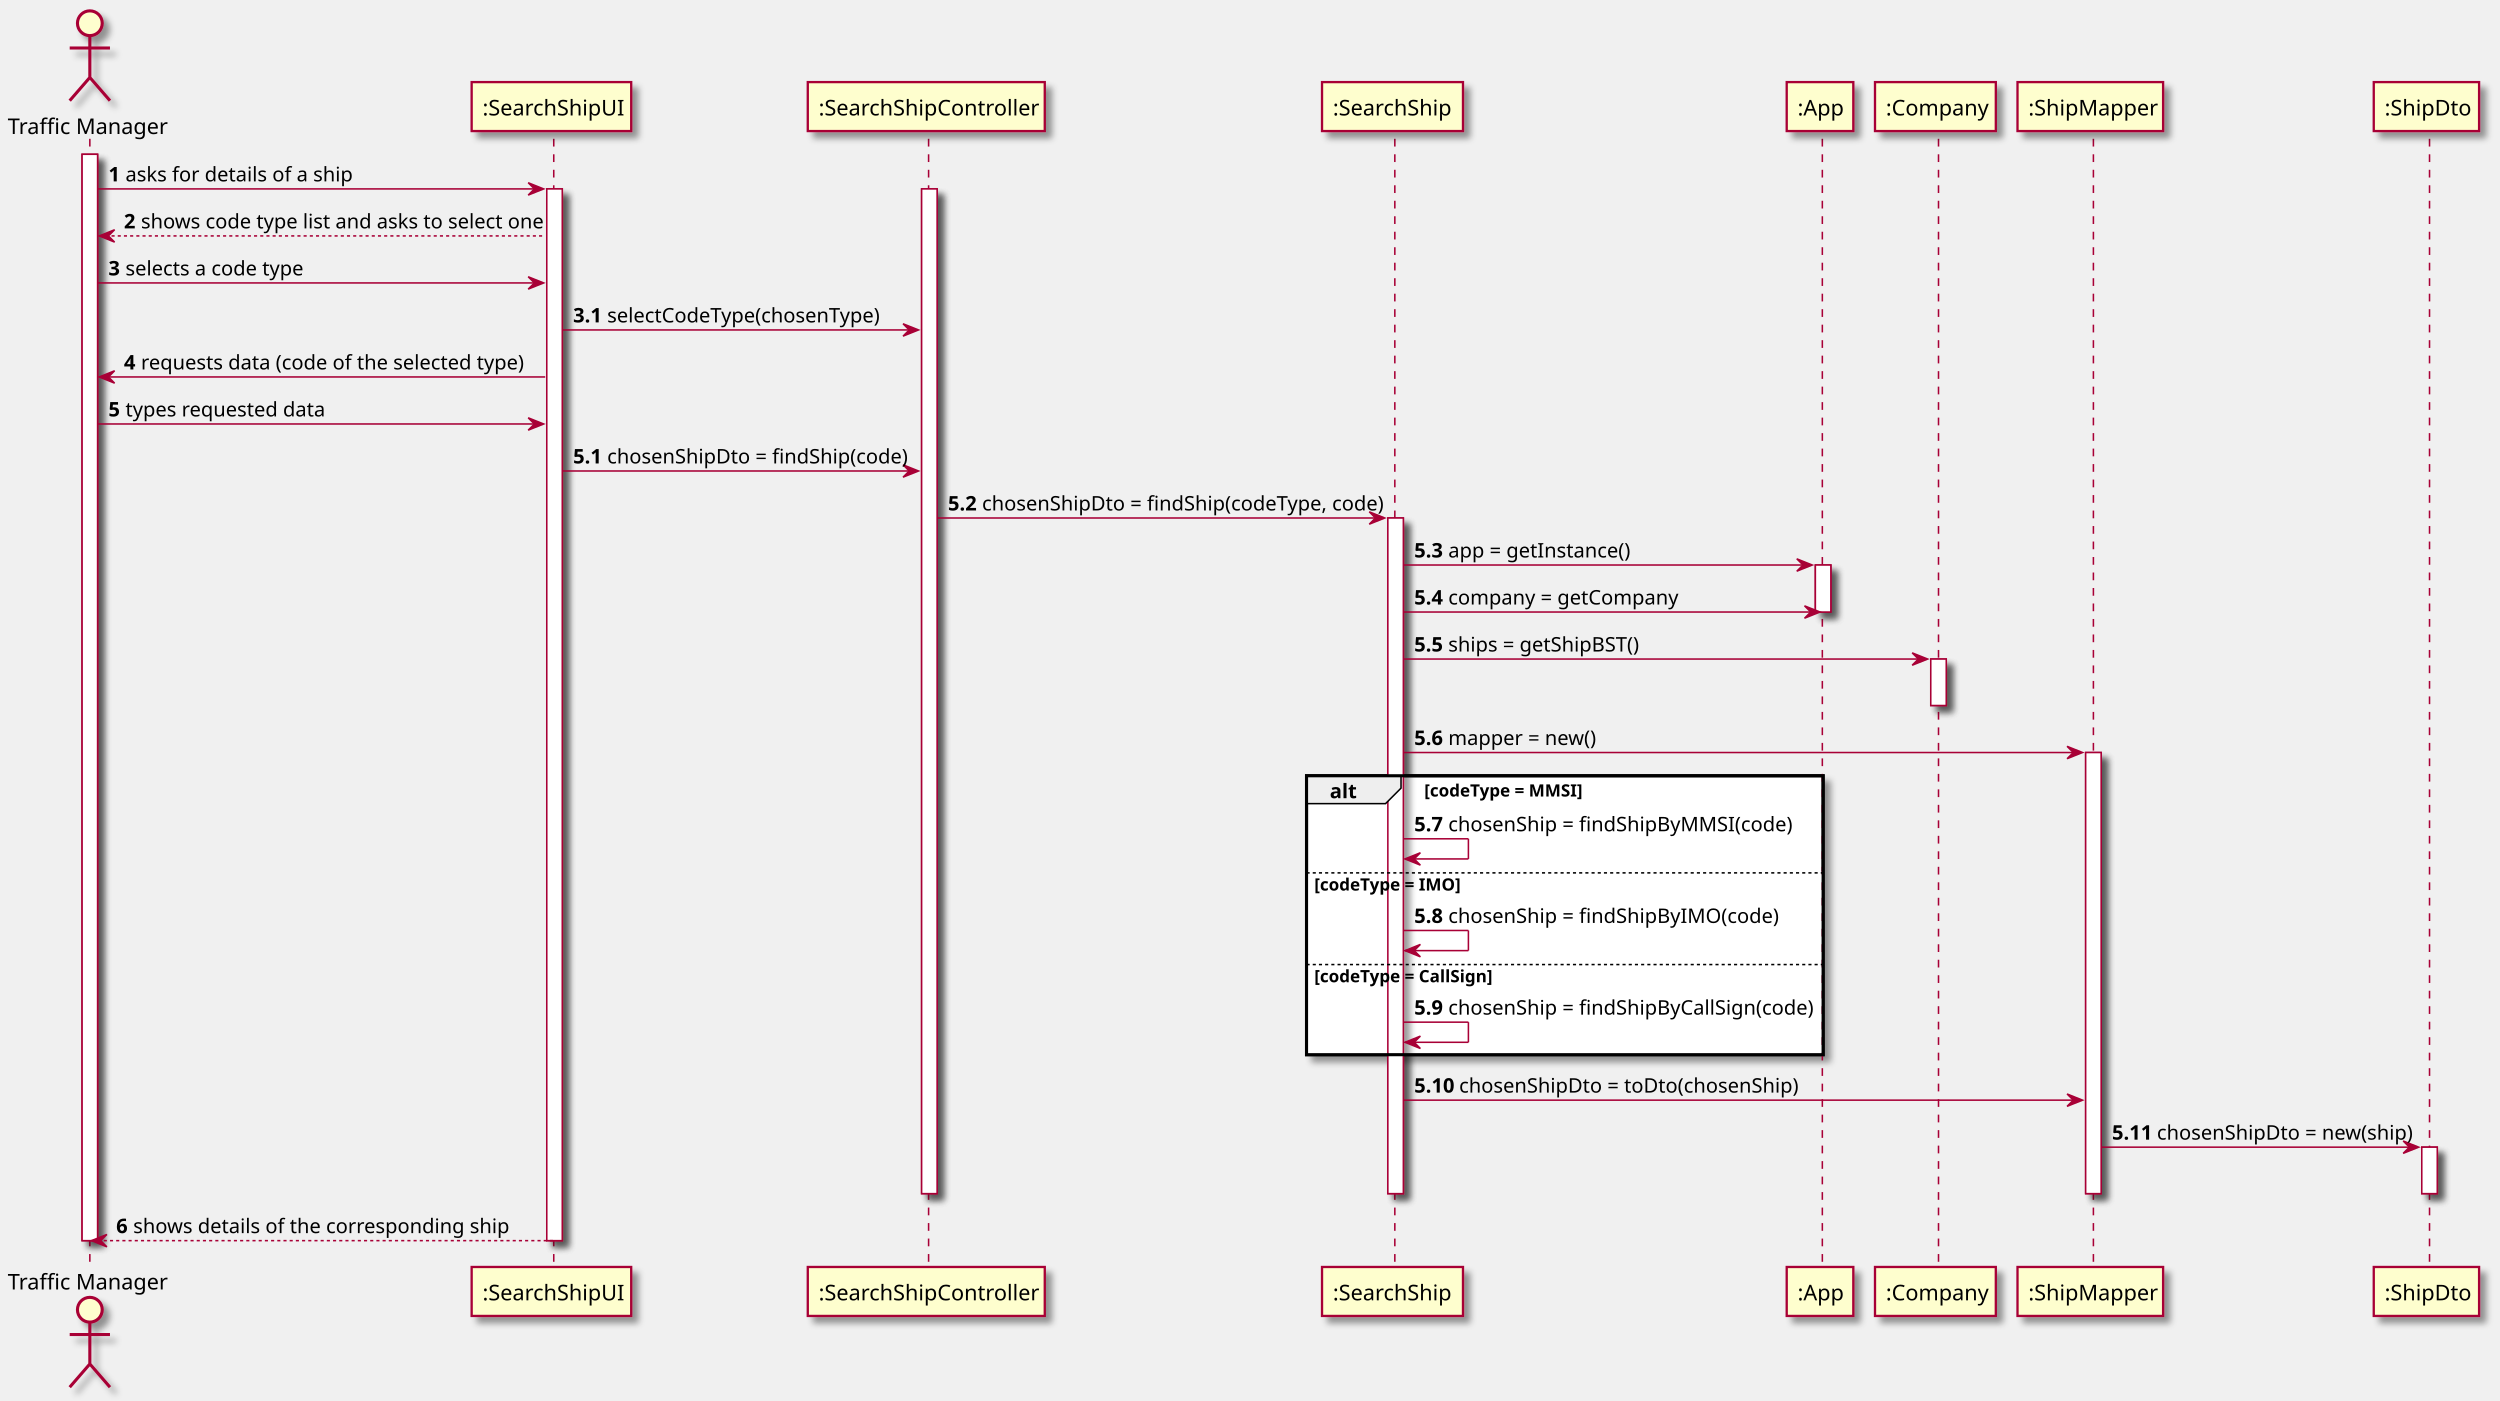
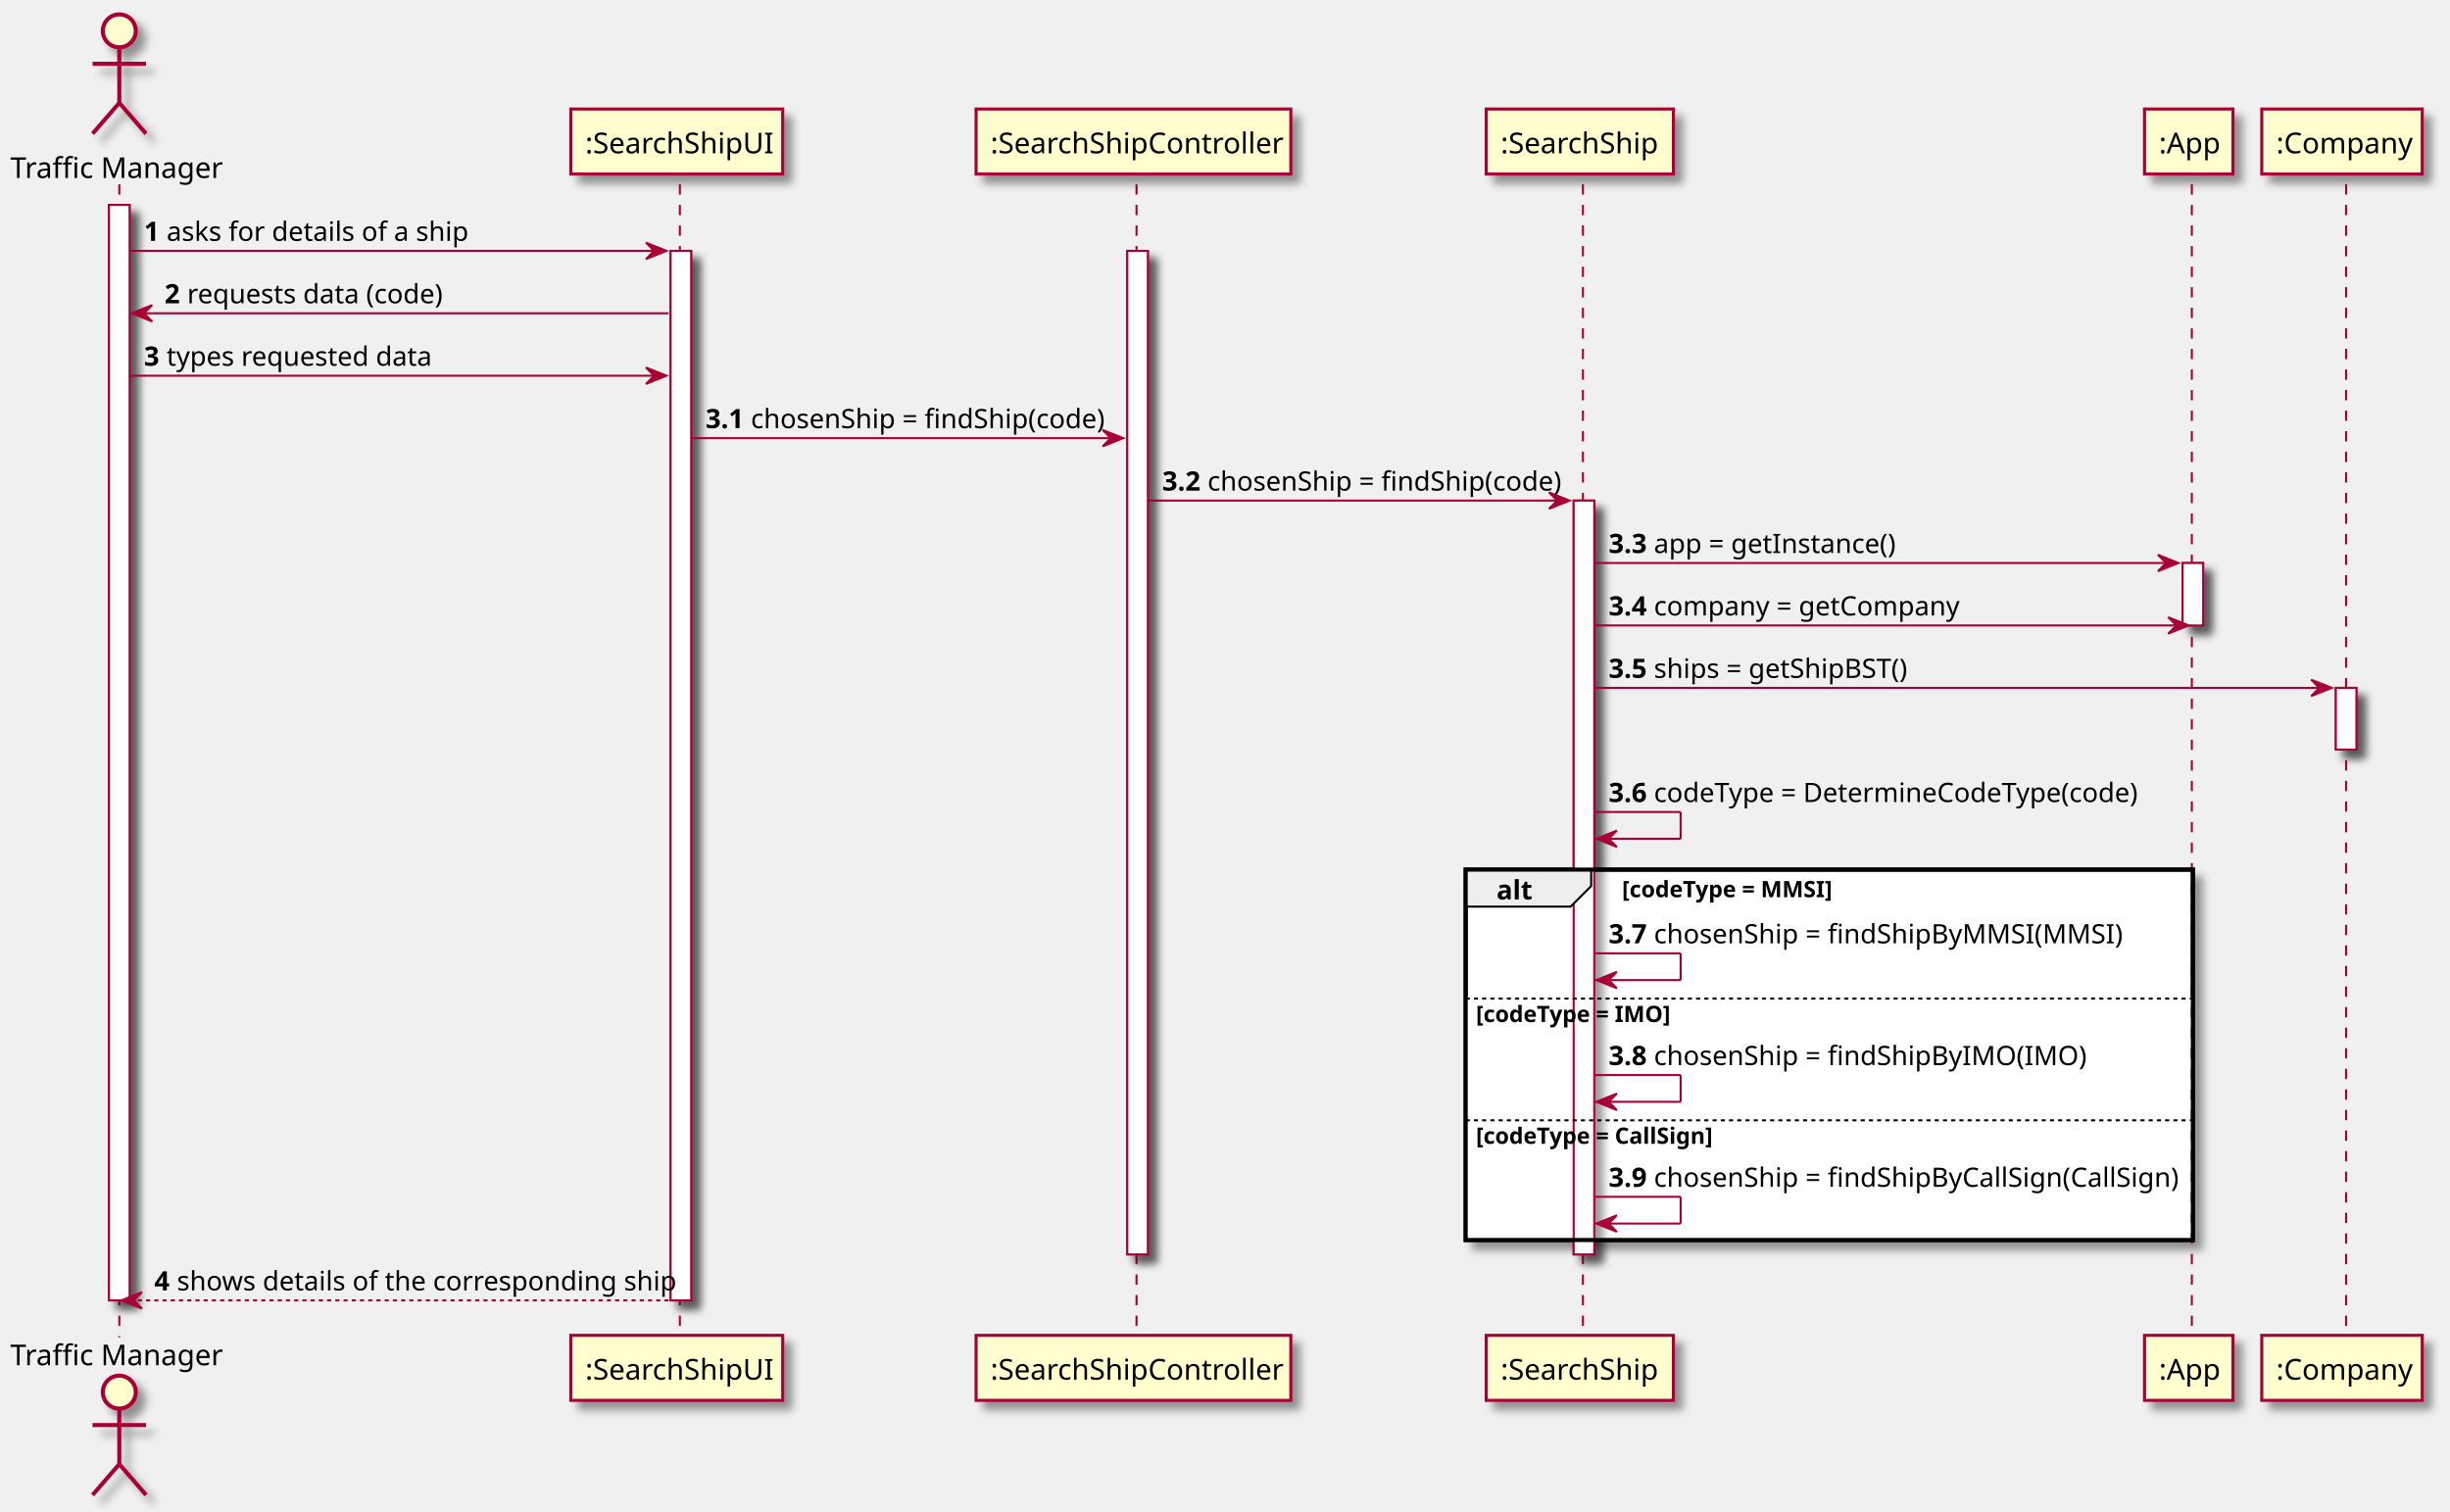
- <svg xmlns="http://www.w3.org/2000/svg" contentScriptType="application/ecmascript" contentStyleType="text/css" height="904px" preserveAspectRatio="none" style="width:1614px;height:904px;" version="1.1" viewBox="0 0 1614 904" width="1614px" zoomAndPan="magnify">
+ <svg xmlns="http://www.w3.org/2000/svg" contentScriptType="application/ecmascript" contentStyleType="text/css" height="735px" preserveAspectRatio="none" style="width:1191px;height:735px;" version="1.1" viewBox="0 0 1191 735" width="1191px" zoomAndPan="magnify">
  <defs>
-     <filter height="300%" id="fh58kyfsuqpgq" width="300%" x="-1" y="-1">
+     <filter height="300%" id="f1rwqvdys1sh76" width="300%" x="-1" y="-1">
      <feGaussianBlur result="blurOut" stdDeviation="2.0" />
      <feColorMatrix in="blurOut" result="blurOut2" type="matrix" values="0 0 0 0 0 0 0 0 0 0 0 0 0 0 0 0 0 0 .4 0" />
      <feOffset dx="4.0" dy="4.0" in="blurOut2" result="blurOut3" />
      <feBlend in="SourceGraphic" in2="blurOut3" mode="normal" />
    </filter>
  </defs>
  <g>
-     <rect fill="#FFFFFF" filter="url(#fh58kyfsuqpgq)" height="701.352" style="stroke:#A80036;stroke-width:1.0;" width="10" x="53" y="99.609" />
-     <rect fill="#FFFFFF" filter="url(#fh58kyfsuqpgq)" height="679" style="stroke:#A80036;stroke-width:1.0;" width="10" x="353" y="121.961" />
-     <rect fill="#FFFFFF" filter="url(#fh58kyfsuqpgq)" height="648.648" style="stroke:#A80036;stroke-width:1.0;" width="10" x="595" y="121.961" />
-     <rect fill="#FFFFFF" filter="url(#fh58kyfsuqpgq)" height="436.188" style="stroke:#A80036;stroke-width:1.0;" width="10" x="896" y="334.422" />
-     <rect fill="#FFFFFF" filter="url(#fh58kyfsuqpgq)" height="30.352" style="stroke:#A80036;stroke-width:1.0;" width="10" x="1172" y="364.773" />
-     <rect fill="#FFFFFF" filter="url(#fh58kyfsuqpgq)" height="30" style="stroke:#A80036;stroke-width:1.0;" width="10" x="1246.5" y="425.477" />
-     <rect fill="#FFFFFF" filter="url(#fh58kyfsuqpgq)" height="284.781" style="stroke:#A80036;stroke-width:1.0;" width="10" x="1346.5" y="485.828" />
-     <rect fill="#FFFFFF" filter="url(#fh58kyfsuqpgq)" height="30" style="stroke:#A80036;stroke-width:1.0;" width="10" x="1563.5" y="740.609" />
-     <rect fill="#FFFFFF" filter="url(#fh58kyfsuqpgq)" height="180.078" style="stroke:#000000;stroke-width:2.0;" width="333.5" x="843.5" y="500.828" />
-     <rect fill="#FFFFFF" height="59.188" style="stroke:none;stroke-width:1.0;" width="333.5" x="843.5" y="562.531" />
-     <rect fill="#FFFFFF" height="59.188" style="stroke:none;stroke-width:1.0;" width="333.5" x="843.5" y="621.719" />
-     <line style="stroke:#A80036;stroke-width:1.0;stroke-dasharray:5.0,5.0;" x1="58" x2="58" y1="89.609" y2="818.961" />
-     <line style="stroke:#A80036;stroke-width:1.0;stroke-dasharray:5.0,5.0;" x1="357.5" x2="357.5" y1="89.609" y2="818.961" />
-     <line style="stroke:#A80036;stroke-width:1.0;stroke-dasharray:5.0,5.0;" x1="599.5" x2="599.5" y1="89.609" y2="818.961" />
-     <line style="stroke:#A80036;stroke-width:1.0;stroke-dasharray:5.0,5.0;" x1="900.5" x2="900.5" y1="89.609" y2="818.961" />
-     <line style="stroke:#A80036;stroke-width:1.0;stroke-dasharray:5.0,5.0;" x1="1176.5" x2="1176.5" y1="89.609" y2="818.961" />
-     <line style="stroke:#A80036;stroke-width:1.0;stroke-dasharray:5.0,5.0;" x1="1251.5" x2="1251.5" y1="89.609" y2="818.961" />
-     <line style="stroke:#A80036;stroke-width:1.0;stroke-dasharray:5.0,5.0;" x1="1351.5" x2="1351.5" y1="89.609" y2="818.961" />
-     <line style="stroke:#A80036;stroke-width:1.0;stroke-dasharray:5.0,5.0;" x1="1568.5" x2="1568.5" y1="89.609" y2="818.961" />
+     <rect fill="#FFFFFF" filter="url(#f1rwqvdys1sh76)" height="532.594" style="stroke:#A80036;stroke-width:1.0;" width="10" x="53" y="99.609" />
+     <rect fill="#FFFFFF" filter="url(#f1rwqvdys1sh76)" height="510.242" style="stroke:#A80036;stroke-width:1.0;" width="10" x="326" y="121.961" />
+     <rect fill="#FFFFFF" filter="url(#f1rwqvdys1sh76)" height="487.891" style="stroke:#A80036;stroke-width:1.0;" width="10" x="548" y="121.961" />
+     <rect fill="#FFFFFF" filter="url(#f1rwqvdys1sh76)" height="366.484" style="stroke:#A80036;stroke-width:1.0;" width="10" x="765" y="243.367" />
+     <rect fill="#FFFFFF" filter="url(#f1rwqvdys1sh76)" height="30.352" style="stroke:#A80036;stroke-width:1.0;" width="10" x="1061" y="273.719" />
+     <rect fill="#FFFFFF" filter="url(#f1rwqvdys1sh76)" height="30" style="stroke:#A80036;stroke-width:1.0;" width="10" x="1135.5" y="334.422" />
+     <rect fill="#FFFFFF" filter="url(#f1rwqvdys1sh76)" height="180.078" style="stroke:#000000;stroke-width:2.0;" width="353.5" x="712.5" y="422.773" />
+     <rect fill="#FFFFFF" height="59.188" style="stroke:none;stroke-width:1.0;" width="353.5" x="712.5" y="484.477" />
+     <rect fill="#FFFFFF" height="59.188" style="stroke:none;stroke-width:1.0;" width="353.5" x="712.5" y="543.664" />
+     <line style="stroke:#A80036;stroke-width:1.0;stroke-dasharray:5.0,5.0;" x1="58" x2="58" y1="89.609" y2="650.203" />
+     <line style="stroke:#A80036;stroke-width:1.0;stroke-dasharray:5.0,5.0;" x1="330.5" x2="330.5" y1="89.609" y2="650.203" />
+     <line style="stroke:#A80036;stroke-width:1.0;stroke-dasharray:5.0,5.0;" x1="552.5" x2="552.5" y1="89.609" y2="650.203" />
+     <line style="stroke:#A80036;stroke-width:1.0;stroke-dasharray:5.0,5.0;" x1="769.5" x2="769.5" y1="89.609" y2="650.203" />
+     <line style="stroke:#A80036;stroke-width:1.0;stroke-dasharray:5.0,5.0;" x1="1065.5" x2="1065.5" y1="89.609" y2="650.203" />
+     <line style="stroke:#A80036;stroke-width:1.0;stroke-dasharray:5.0,5.0;" x1="1140.5" x2="1140.5" y1="89.609" y2="650.203" />
    <text fill="#000000" font-family="sans-serif" font-size="14" lengthAdjust="spacing" textLength="100" x="5" y="86.533">Traffic Manager</text>
-     <ellipse cx="58" cy="15" fill="#FEFECE" filter="url(#fh58kyfsuqpgq)" rx="8" ry="8" style="stroke:#A80036;stroke-width:2.0;" />
-     <path d="M58,23 L58,50 M45,31 L71,31 M58,50 L45,65 M58,50 L71,65 " fill="none" filter="url(#fh58kyfsuqpgq)" style="stroke:#A80036;stroke-width:2.0;" />
-     <text fill="#000000" font-family="sans-serif" font-size="14" lengthAdjust="spacing" textLength="100" x="5" y="832.494">Traffic Manager</text>
-     <ellipse cx="58" cy="845.57" fill="#FEFECE" filter="url(#fh58kyfsuqpgq)" rx="8" ry="8" style="stroke:#A80036;stroke-width:2.0;" />
-     <path d="M58,853.57 L58,880.57 M45,861.57 L71,861.57 M58,880.57 L45,895.57 M58,880.57 L71,895.57 " fill="none" filter="url(#fh58kyfsuqpgq)" style="stroke:#A80036;stroke-width:2.0;" />
-     <rect fill="#FEFECE" filter="url(#fh58kyfsuqpgq)" height="31.609" style="stroke:#A80036;stroke-width:1.5;" width="103" x="304.5" y="53" />
-     <text fill="#000000" font-family="sans-serif" font-size="14" lengthAdjust="spacing" textLength="89" x="311.5" y="74.533">:SearchShipUI</text>
-     <rect fill="#FEFECE" filter="url(#fh58kyfsuqpgq)" height="31.609" style="stroke:#A80036;stroke-width:1.5;" width="103" x="304.5" y="817.961" />
-     <text fill="#000000" font-family="sans-serif" font-size="14" lengthAdjust="spacing" textLength="89" x="311.5" y="839.494">:SearchShipUI</text>
-     <rect fill="#FEFECE" filter="url(#fh58kyfsuqpgq)" height="31.609" style="stroke:#A80036;stroke-width:1.5;" width="153" x="521.5" y="53" />
-     <text fill="#000000" font-family="sans-serif" font-size="14" lengthAdjust="spacing" textLength="139" x="528.5" y="74.533">:SearchShipController</text>
-     <rect fill="#FEFECE" filter="url(#fh58kyfsuqpgq)" height="31.609" style="stroke:#A80036;stroke-width:1.5;" width="153" x="521.5" y="817.961" />
-     <text fill="#000000" font-family="sans-serif" font-size="14" lengthAdjust="spacing" textLength="139" x="528.5" y="839.494">:SearchShipController</text>
-     <rect fill="#FEFECE" filter="url(#fh58kyfsuqpgq)" height="31.609" style="stroke:#A80036;stroke-width:1.5;" width="91" x="853.5" y="53" />
-     <text fill="#000000" font-family="sans-serif" font-size="14" lengthAdjust="spacing" textLength="77" x="860.5" y="74.533">:SearchShip</text>
-     <rect fill="#FEFECE" filter="url(#fh58kyfsuqpgq)" height="31.609" style="stroke:#A80036;stroke-width:1.5;" width="91" x="853.5" y="817.961" />
-     <text fill="#000000" font-family="sans-serif" font-size="14" lengthAdjust="spacing" textLength="77" x="860.5" y="839.494">:SearchShip</text>
-     <rect fill="#FEFECE" filter="url(#fh58kyfsuqpgq)" height="31.609" style="stroke:#A80036;stroke-width:1.5;" width="43" x="1153.5" y="53" />
-     <text fill="#000000" font-family="sans-serif" font-size="14" lengthAdjust="spacing" textLength="29" x="1160.5" y="74.533">:App</text>
-     <rect fill="#FEFECE" filter="url(#fh58kyfsuqpgq)" height="31.609" style="stroke:#A80036;stroke-width:1.5;" width="43" x="1153.5" y="817.961" />
-     <text fill="#000000" font-family="sans-serif" font-size="14" lengthAdjust="spacing" textLength="29" x="1160.5" y="839.494">:App</text>
-     <rect fill="#FEFECE" filter="url(#fh58kyfsuqpgq)" height="31.609" style="stroke:#A80036;stroke-width:1.5;" width="78" x="1210.5" y="53" />
-     <text fill="#000000" font-family="sans-serif" font-size="14" lengthAdjust="spacing" textLength="64" x="1217.5" y="74.533">:Company</text>
-     <rect fill="#FEFECE" filter="url(#fh58kyfsuqpgq)" height="31.609" style="stroke:#A80036;stroke-width:1.5;" width="78" x="1210.5" y="817.961" />
-     <text fill="#000000" font-family="sans-serif" font-size="14" lengthAdjust="spacing" textLength="64" x="1217.5" y="839.494">:Company</text>
-     <rect fill="#FEFECE" filter="url(#fh58kyfsuqpgq)" height="31.609" style="stroke:#A80036;stroke-width:1.5;" width="94" x="1302.5" y="53" />
-     <text fill="#000000" font-family="sans-serif" font-size="14" lengthAdjust="spacing" textLength="80" x="1309.5" y="74.533">:ShipMapper</text>
-     <rect fill="#FEFECE" filter="url(#fh58kyfsuqpgq)" height="31.609" style="stroke:#A80036;stroke-width:1.5;" width="94" x="1302.5" y="817.961" />
-     <text fill="#000000" font-family="sans-serif" font-size="14" lengthAdjust="spacing" textLength="80" x="1309.5" y="839.494">:ShipMapper</text>
-     <rect fill="#FEFECE" filter="url(#fh58kyfsuqpgq)" height="31.609" style="stroke:#A80036;stroke-width:1.5;" width="68" x="1532.5" y="53" />
-     <text fill="#000000" font-family="sans-serif" font-size="14" lengthAdjust="spacing" textLength="54" x="1539.5" y="74.533">:ShipDto</text>
-     <rect fill="#FEFECE" filter="url(#fh58kyfsuqpgq)" height="31.609" style="stroke:#A80036;stroke-width:1.5;" width="68" x="1532.5" y="817.961" />
-     <text fill="#000000" font-family="sans-serif" font-size="14" lengthAdjust="spacing" textLength="54" x="1539.5" y="839.494">:ShipDto</text>
-     <rect fill="#FFFFFF" filter="url(#fh58kyfsuqpgq)" height="701.352" style="stroke:#A80036;stroke-width:1.0;" width="10" x="53" y="99.609" />
-     <rect fill="#FFFFFF" filter="url(#fh58kyfsuqpgq)" height="679" style="stroke:#A80036;stroke-width:1.0;" width="10" x="353" y="121.961" />
-     <rect fill="#FFFFFF" filter="url(#fh58kyfsuqpgq)" height="648.648" style="stroke:#A80036;stroke-width:1.0;" width="10" x="595" y="121.961" />
-     <rect fill="#FFFFFF" filter="url(#fh58kyfsuqpgq)" height="436.188" style="stroke:#A80036;stroke-width:1.0;" width="10" x="896" y="334.422" />
-     <rect fill="#FFFFFF" filter="url(#fh58kyfsuqpgq)" height="30.352" style="stroke:#A80036;stroke-width:1.0;" width="10" x="1172" y="364.773" />
-     <rect fill="#FFFFFF" filter="url(#fh58kyfsuqpgq)" height="30" style="stroke:#A80036;stroke-width:1.0;" width="10" x="1246.5" y="425.477" />
-     <rect fill="#FFFFFF" filter="url(#fh58kyfsuqpgq)" height="284.781" style="stroke:#A80036;stroke-width:1.0;" width="10" x="1346.5" y="485.828" />
-     <rect fill="#FFFFFF" filter="url(#fh58kyfsuqpgq)" height="30" style="stroke:#A80036;stroke-width:1.0;" width="10" x="1563.5" y="740.609" />
-     <polygon fill="#A80036" points="341,117.961,351,121.961,341,125.961,345,121.961" style="stroke:#A80036;stroke-width:1.0;" />
-     <line style="stroke:#A80036;stroke-width:1.0;" x1="63" x2="347" y1="121.961" y2="121.961" />
+     <ellipse cx="58" cy="15" fill="#FEFECE" filter="url(#f1rwqvdys1sh76)" rx="8" ry="8" style="stroke:#A80036;stroke-width:2.0;" />
+     <path d="M58,23 L58,50 M45,31 L71,31 M58,50 L45,65 M58,50 L71,65 " fill="none" filter="url(#f1rwqvdys1sh76)" style="stroke:#A80036;stroke-width:2.0;" />
+     <text fill="#000000" font-family="sans-serif" font-size="14" lengthAdjust="spacing" textLength="100" x="5" y="663.736">Traffic Manager</text>
+     <ellipse cx="58" cy="676.812" fill="#FEFECE" filter="url(#f1rwqvdys1sh76)" rx="8" ry="8" style="stroke:#A80036;stroke-width:2.0;" />
+     <path d="M58,684.812 L58,711.812 M45,692.812 L71,692.812 M58,711.812 L45,726.812 M58,711.812 L71,726.812 " fill="none" filter="url(#f1rwqvdys1sh76)" style="stroke:#A80036;stroke-width:2.0;" />
+     <rect fill="#FEFECE" filter="url(#f1rwqvdys1sh76)" height="31.609" style="stroke:#A80036;stroke-width:1.5;" width="103" x="277.5" y="53" />
+     <text fill="#000000" font-family="sans-serif" font-size="14" lengthAdjust="spacing" textLength="89" x="284.5" y="74.533">:SearchShipUI</text>
+     <rect fill="#FEFECE" filter="url(#f1rwqvdys1sh76)" height="31.609" style="stroke:#A80036;stroke-width:1.5;" width="103" x="277.5" y="649.203" />
+     <text fill="#000000" font-family="sans-serif" font-size="14" lengthAdjust="spacing" textLength="89" x="284.5" y="670.736">:SearchShipUI</text>
+     <rect fill="#FEFECE" filter="url(#f1rwqvdys1sh76)" height="31.609" style="stroke:#A80036;stroke-width:1.5;" width="153" x="474.5" y="53" />
+     <text fill="#000000" font-family="sans-serif" font-size="14" lengthAdjust="spacing" textLength="139" x="481.5" y="74.533">:SearchShipController</text>
+     <rect fill="#FEFECE" filter="url(#f1rwqvdys1sh76)" height="31.609" style="stroke:#A80036;stroke-width:1.5;" width="153" x="474.5" y="649.203" />
+     <text fill="#000000" font-family="sans-serif" font-size="14" lengthAdjust="spacing" textLength="139" x="481.5" y="670.736">:SearchShipController</text>
+     <rect fill="#FEFECE" filter="url(#f1rwqvdys1sh76)" height="31.609" style="stroke:#A80036;stroke-width:1.5;" width="91" x="722.5" y="53" />
+     <text fill="#000000" font-family="sans-serif" font-size="14" lengthAdjust="spacing" textLength="77" x="729.5" y="74.533">:SearchShip</text>
+     <rect fill="#FEFECE" filter="url(#f1rwqvdys1sh76)" height="31.609" style="stroke:#A80036;stroke-width:1.5;" width="91" x="722.5" y="649.203" />
+     <text fill="#000000" font-family="sans-serif" font-size="14" lengthAdjust="spacing" textLength="77" x="729.5" y="670.736">:SearchShip</text>
+     <rect fill="#FEFECE" filter="url(#f1rwqvdys1sh76)" height="31.609" style="stroke:#A80036;stroke-width:1.5;" width="43" x="1042.5" y="53" />
+     <text fill="#000000" font-family="sans-serif" font-size="14" lengthAdjust="spacing" textLength="29" x="1049.5" y="74.533">:App</text>
+     <rect fill="#FEFECE" filter="url(#f1rwqvdys1sh76)" height="31.609" style="stroke:#A80036;stroke-width:1.5;" width="43" x="1042.5" y="649.203" />
+     <text fill="#000000" font-family="sans-serif" font-size="14" lengthAdjust="spacing" textLength="29" x="1049.5" y="670.736">:App</text>
+     <rect fill="#FEFECE" filter="url(#f1rwqvdys1sh76)" height="31.609" style="stroke:#A80036;stroke-width:1.5;" width="78" x="1099.5" y="53" />
+     <text fill="#000000" font-family="sans-serif" font-size="14" lengthAdjust="spacing" textLength="64" x="1106.5" y="74.533">:Company</text>
+     <rect fill="#FEFECE" filter="url(#f1rwqvdys1sh76)" height="31.609" style="stroke:#A80036;stroke-width:1.5;" width="78" x="1099.5" y="649.203" />
+     <text fill="#000000" font-family="sans-serif" font-size="14" lengthAdjust="spacing" textLength="64" x="1106.5" y="670.736">:Company</text>
+     <rect fill="#FFFFFF" filter="url(#f1rwqvdys1sh76)" height="532.594" style="stroke:#A80036;stroke-width:1.0;" width="10" x="53" y="99.609" />
+     <rect fill="#FFFFFF" filter="url(#f1rwqvdys1sh76)" height="510.242" style="stroke:#A80036;stroke-width:1.0;" width="10" x="326" y="121.961" />
+     <rect fill="#FFFFFF" filter="url(#f1rwqvdys1sh76)" height="487.891" style="stroke:#A80036;stroke-width:1.0;" width="10" x="548" y="121.961" />
+     <rect fill="#FFFFFF" filter="url(#f1rwqvdys1sh76)" height="366.484" style="stroke:#A80036;stroke-width:1.0;" width="10" x="765" y="243.367" />
+     <rect fill="#FFFFFF" filter="url(#f1rwqvdys1sh76)" height="30.352" style="stroke:#A80036;stroke-width:1.0;" width="10" x="1061" y="273.719" />
+     <rect fill="#FFFFFF" filter="url(#f1rwqvdys1sh76)" height="30" style="stroke:#A80036;stroke-width:1.0;" width="10" x="1135.5" y="334.422" />
+     <polygon fill="#A80036" points="314,117.961,324,121.961,314,125.961,318,121.961" style="stroke:#A80036;stroke-width:1.0;" />
+     <line style="stroke:#A80036;stroke-width:1.0;" x1="63" x2="320" y1="121.961" y2="121.961" />
    <text fill="#000000" font-family="sans-serif" font-size="13" font-weight="bold" lengthAdjust="spacing" textLength="7" x="70" y="117.105">1</text>
    <text fill="#000000" font-family="sans-serif" font-size="13" lengthAdjust="spacing" textLength="141" x="81" y="117.105">asks for details of a ship</text>
    <polygon fill="#A80036" points="74,148.312,64,152.312,74,156.312,70,152.312" style="stroke:#A80036;stroke-width:1.0;" />
-     <line style="stroke:#A80036;stroke-width:1.0;stroke-dasharray:2.0,2.0;" x1="68" x2="352" y1="152.312" y2="152.312" />
+     <line style="stroke:#A80036;stroke-width:1.0;" x1="68" x2="325" y1="152.312" y2="152.312" />
    <text fill="#000000" font-family="sans-serif" font-size="13" font-weight="bold" lengthAdjust="spacing" textLength="7" x="80" y="147.456">2</text>
-     <text fill="#000000" font-family="sans-serif" font-size="13" lengthAdjust="spacing" textLength="255" x="91" y="147.456">shows code type list and asks to select one</text>
-     <polygon fill="#A80036" points="341,178.664,351,182.664,341,186.664,345,182.664" style="stroke:#A80036;stroke-width:1.0;" />
-     <line style="stroke:#A80036;stroke-width:1.0;" x1="63" x2="347" y1="182.664" y2="182.664" />
+     <text fill="#000000" font-family="sans-serif" font-size="13" lengthAdjust="spacing" textLength="119" x="91" y="147.456">requests data (code)</text>
+     <polygon fill="#A80036" points="314,178.664,324,182.664,314,186.664,318,182.664" style="stroke:#A80036;stroke-width:1.0;" />
+     <line style="stroke:#A80036;stroke-width:1.0;" x1="63" x2="320" y1="182.664" y2="182.664" />
    <text fill="#000000" font-family="sans-serif" font-size="13" font-weight="bold" lengthAdjust="spacing" textLength="7" x="70" y="177.808">3</text>
-     <text fill="#000000" font-family="sans-serif" font-size="13" lengthAdjust="spacing" textLength="114" x="81" y="177.808">selects a code type</text>
-     <polygon fill="#A80036" points="583,209.016,593,213.016,583,217.016,587,213.016" style="stroke:#A80036;stroke-width:1.0;" />
-     <line style="stroke:#A80036;stroke-width:1.0;" x1="363" x2="589" y1="213.016" y2="213.016" />
-     <text fill="#000000" font-family="sans-serif" font-size="13" font-weight="bold" lengthAdjust="spacing" textLength="18" x="370" y="208.159">3.1</text>
-     <text fill="#000000" font-family="sans-serif" font-size="13" lengthAdjust="spacing" textLength="171" x="392" y="208.159">selectCodeType(chosenType)</text>
-     <polygon fill="#A80036" points="74,239.367,64,243.367,74,247.367,70,243.367" style="stroke:#A80036;stroke-width:1.0;" />
-     <line style="stroke:#A80036;stroke-width:1.0;" x1="68" x2="352" y1="243.367" y2="243.367" />
-     <text fill="#000000" font-family="sans-serif" font-size="13" font-weight="bold" lengthAdjust="spacing" textLength="7" x="80" y="238.511">4</text>
-     <text fill="#000000" font-family="sans-serif" font-size="13" lengthAdjust="spacing" textLength="237" x="91" y="238.511">requests data (code of the selected type)</text>
-     <polygon fill="#A80036" points="341,269.719,351,273.719,341,277.719,345,273.719" style="stroke:#A80036;stroke-width:1.0;" />
-     <line style="stroke:#A80036;stroke-width:1.0;" x1="63" x2="347" y1="273.719" y2="273.719" />
-     <text fill="#000000" font-family="sans-serif" font-size="13" font-weight="bold" lengthAdjust="spacing" textLength="7" x="70" y="268.862">5</text>
-     <text fill="#000000" font-family="sans-serif" font-size="13" lengthAdjust="spacing" textLength="122" x="81" y="268.862">types requested data</text>
-     <polygon fill="#A80036" points="583,300.07,593,304.07,583,308.07,587,304.07" style="stroke:#A80036;stroke-width:1.0;" />
-     <line style="stroke:#A80036;stroke-width:1.0;" x1="363" x2="589" y1="304.07" y2="304.07" />
-     <text fill="#000000" font-family="sans-serif" font-size="13" font-weight="bold" lengthAdjust="spacing" textLength="18" x="370" y="299.214">5.1</text>
-     <text fill="#000000" font-family="sans-serif" font-size="13" lengthAdjust="spacing" textLength="186" x="392" y="299.214">chosenShipDto = findShip(code)</text>
-     <polygon fill="#A80036" points="884,330.422,894,334.422,884,338.422,888,334.422" style="stroke:#A80036;stroke-width:1.0;" />
-     <line style="stroke:#A80036;stroke-width:1.0;" x1="605" x2="890" y1="334.422" y2="334.422" />
-     <text fill="#000000" font-family="sans-serif" font-size="13" font-weight="bold" lengthAdjust="spacing" textLength="18" x="612" y="329.565">5.2</text>
-     <text fill="#000000" font-family="sans-serif" font-size="13" lengthAdjust="spacing" textLength="250" x="634" y="329.565">chosenShipDto = findShip(codeType, code)</text>
-     <polygon fill="#A80036" points="1160,360.773,1170,364.773,1160,368.773,1164,364.773" style="stroke:#A80036;stroke-width:1.0;" />
-     <line style="stroke:#A80036;stroke-width:1.0;" x1="906" x2="1166" y1="364.773" y2="364.773" />
-     <text fill="#000000" font-family="sans-serif" font-size="13" font-weight="bold" lengthAdjust="spacing" textLength="18" x="913" y="359.917">5.3</text>
-     <text fill="#000000" font-family="sans-serif" font-size="13" lengthAdjust="spacing" textLength="112" x="935" y="359.917">app = getInstance()</text>
-     <polygon fill="#A80036" points="1165,391.125,1175,395.125,1165,399.125,1169,395.125" style="stroke:#A80036;stroke-width:1.0;" />
-     <line style="stroke:#A80036;stroke-width:1.0;" x1="906" x2="1171" y1="395.125" y2="395.125" />
-     <text fill="#000000" font-family="sans-serif" font-size="13" font-weight="bold" lengthAdjust="spacing" textLength="18" x="913" y="390.269">5.4</text>
-     <text fill="#000000" font-family="sans-serif" font-size="13" lengthAdjust="spacing" textLength="142" x="935" y="390.269">company = getCompany</text>
-     <polygon fill="#A80036" points="1234.5,421.477,1244.5,425.477,1234.5,429.477,1238.5,425.477" style="stroke:#A80036;stroke-width:1.0;" />
-     <line style="stroke:#A80036;stroke-width:1.0;" x1="906" x2="1240.5" y1="425.477" y2="425.477" />
-     <text fill="#000000" font-family="sans-serif" font-size="13" font-weight="bold" lengthAdjust="spacing" textLength="18" x="913" y="420.62">5.5</text>
-     <text fill="#000000" font-family="sans-serif" font-size="13" lengthAdjust="spacing" textLength="124" x="935" y="420.62">ships = getShipBST()</text>
-     <polygon fill="#A80036" points="1334.5,481.828,1344.5,485.828,1334.5,489.828,1338.5,485.828" style="stroke:#A80036;stroke-width:1.0;" />
-     <line style="stroke:#A80036;stroke-width:1.0;" x1="906" x2="1340.5" y1="485.828" y2="485.828" />
-     <text fill="#000000" font-family="sans-serif" font-size="13" font-weight="bold" lengthAdjust="spacing" textLength="18" x="913" y="480.972">5.6</text>
-     <text fill="#000000" font-family="sans-serif" font-size="13" lengthAdjust="spacing" textLength="90" x="935" y="480.972">mapper = new()</text>
-     <path d="M843.5,500.828 L904.5,500.828 L904.5,508.828 L894.5,518.828 L843.5,518.828 L843.5,500.828 " fill="#EEEEEE" style="stroke:#000000;stroke-width:1.0;" />
-     <rect fill="none" height="180.078" style="stroke:#000000;stroke-width:2.0;" width="333.5" x="843.5" y="500.828" />
-     <text fill="#000000" font-family="sans-serif" font-size="13" font-weight="bold" lengthAdjust="spacing" textLength="16" x="858.5" y="515.323">alt</text>
-     <text fill="#000000" font-family="sans-serif" font-size="11" font-weight="bold" lengthAdjust="spacing" textLength="104" x="919.5" y="514.247">[codeType = MMSI]</text>
-     <line style="stroke:#A80036;stroke-width:1.0;" x1="906" x2="948" y1="541.531" y2="541.531" />
-     <line style="stroke:#A80036;stroke-width:1.0;" x1="948" x2="948" y1="541.531" y2="554.531" />
-     <line style="stroke:#A80036;stroke-width:1.0;" x1="907" x2="948" y1="554.531" y2="554.531" />
-     <polygon fill="#A80036" points="917,550.531,907,554.531,917,558.531,913,554.531" style="stroke:#A80036;stroke-width:1.0;" />
-     <text fill="#000000" font-family="sans-serif" font-size="13" font-weight="bold" lengthAdjust="spacing" textLength="18" x="913" y="536.675">5.7</text>
-     <text fill="#000000" font-family="sans-serif" font-size="13" lengthAdjust="spacing" textLength="216" x="935" y="536.675">chosenShip = findShipByMMSI(code)</text>
-     <line style="stroke:#000000;stroke-width:1.0;stroke-dasharray:2.0,2.0;" x1="843.5" x2="1177" y1="563.531" y2="563.531" />
-     <text fill="#000000" font-family="sans-serif" font-size="11" font-weight="bold" lengthAdjust="spacing" textLength="95" x="848.5" y="574.95">[codeType = IMO]</text>
-     <line style="stroke:#A80036;stroke-width:1.0;" x1="906" x2="948" y1="600.719" y2="600.719" />
-     <line style="stroke:#A80036;stroke-width:1.0;" x1="948" x2="948" y1="600.719" y2="613.719" />
-     <line style="stroke:#A80036;stroke-width:1.0;" x1="907" x2="948" y1="613.719" y2="613.719" />
-     <polygon fill="#A80036" points="917,609.719,907,613.719,917,617.719,913,613.719" style="stroke:#A80036;stroke-width:1.0;" />
-     <text fill="#000000" font-family="sans-serif" font-size="13" font-weight="bold" lengthAdjust="spacing" textLength="18" x="913" y="595.862">5.8</text>
-     <text fill="#000000" font-family="sans-serif" font-size="13" lengthAdjust="spacing" textLength="206" x="935" y="595.862">chosenShip = findShipByIMO(code)</text>
-     <line style="stroke:#000000;stroke-width:1.0;stroke-dasharray:2.0,2.0;" x1="843.5" x2="1177" y1="622.719" y2="622.719" />
-     <text fill="#000000" font-family="sans-serif" font-size="11" font-weight="bold" lengthAdjust="spacing" textLength="118" x="848.5" y="634.138">[codeType = CallSign]</text>
-     <line style="stroke:#A80036;stroke-width:1.0;" x1="906" x2="948" y1="659.906" y2="659.906" />
-     <line style="stroke:#A80036;stroke-width:1.0;" x1="948" x2="948" y1="659.906" y2="672.906" />
-     <line style="stroke:#A80036;stroke-width:1.0;" x1="907" x2="948" y1="672.906" y2="672.906" />
-     <polygon fill="#A80036" points="917,668.906,907,672.906,917,676.906,913,672.906" style="stroke:#A80036;stroke-width:1.0;" />
-     <text fill="#000000" font-family="sans-serif" font-size="13" font-weight="bold" lengthAdjust="spacing" textLength="18" x="913" y="655.05">5.9</text>
-     <text fill="#000000" font-family="sans-serif" font-size="13" lengthAdjust="spacing" textLength="230" x="935" y="655.05">chosenShip = findShipByCallSign(code)</text>
-     <polygon fill="#A80036" points="1334.5,706.258,1344.5,710.258,1334.5,714.258,1338.5,710.258" style="stroke:#A80036;stroke-width:1.0;" />
-     <line style="stroke:#A80036;stroke-width:1.0;" x1="906" x2="1340.5" y1="710.258" y2="710.258" />
-     <text fill="#000000" font-family="sans-serif" font-size="13" font-weight="bold" lengthAdjust="spacing" textLength="25" x="913" y="705.401">5.10</text>
-     <text fill="#000000" font-family="sans-serif" font-size="13" lengthAdjust="spacing" textLength="211" x="942" y="705.401">chosenShipDto = toDto(chosenShip)</text>
-     <polygon fill="#A80036" points="1551.5,736.609,1561.5,740.609,1551.5,744.609,1555.5,740.609" style="stroke:#A80036;stroke-width:1.0;" />
-     <line style="stroke:#A80036;stroke-width:1.0;" x1="1356.5" x2="1557.5" y1="740.609" y2="740.609" />
-     <text fill="#000000" font-family="sans-serif" font-size="13" font-weight="bold" lengthAdjust="spacing" textLength="25" x="1363.5" y="735.753">5.11</text>
-     <text fill="#000000" font-family="sans-serif" font-size="13" lengthAdjust="spacing" textLength="159" x="1392.5" y="735.753">chosenShipDto = new(ship)</text>
-     <polygon fill="#A80036" points="69,796.961,59,800.961,69,804.961,65,800.961" style="stroke:#A80036;stroke-width:1.0;" />
-     <line style="stroke:#A80036;stroke-width:1.0;stroke-dasharray:2.0,2.0;" x1="63" x2="357" y1="800.961" y2="800.961" />
-     <text fill="#000000" font-family="sans-serif" font-size="13" font-weight="bold" lengthAdjust="spacing" textLength="7" x="75" y="796.105">6</text>
-     <text fill="#000000" font-family="sans-serif" font-size="13" lengthAdjust="spacing" textLength="228" x="86" y="796.105">shows details of the corresponding ship</text>
+     <text fill="#000000" font-family="sans-serif" font-size="13" lengthAdjust="spacing" textLength="122" x="81" y="177.808">types requested data</text>
+     <polygon fill="#A80036" points="536,209.016,546,213.016,536,217.016,540,213.016" style="stroke:#A80036;stroke-width:1.0;" />
+     <line style="stroke:#A80036;stroke-width:1.0;" x1="336" x2="542" y1="213.016" y2="213.016" />
+     <text fill="#000000" font-family="sans-serif" font-size="13" font-weight="bold" lengthAdjust="spacing" textLength="18" x="343" y="208.159">3.1</text>
+     <text fill="#000000" font-family="sans-serif" font-size="13" lengthAdjust="spacing" textLength="166" x="365" y="208.159">chosenShip = findShip(code)</text>
+     <polygon fill="#A80036" points="753,239.367,763,243.367,753,247.367,757,243.367" style="stroke:#A80036;stroke-width:1.0;" />
+     <line style="stroke:#A80036;stroke-width:1.0;" x1="558" x2="759" y1="243.367" y2="243.367" />
+     <text fill="#000000" font-family="sans-serif" font-size="13" font-weight="bold" lengthAdjust="spacing" textLength="18" x="565" y="238.511">3.2</text>
+     <text fill="#000000" font-family="sans-serif" font-size="13" lengthAdjust="spacing" textLength="166" x="587" y="238.511">chosenShip = findShip(code)</text>
+     <polygon fill="#A80036" points="1049,269.719,1059,273.719,1049,277.719,1053,273.719" style="stroke:#A80036;stroke-width:1.0;" />
+     <line style="stroke:#A80036;stroke-width:1.0;" x1="775" x2="1055" y1="273.719" y2="273.719" />
+     <text fill="#000000" font-family="sans-serif" font-size="13" font-weight="bold" lengthAdjust="spacing" textLength="18" x="782" y="268.862">3.3</text>
+     <text fill="#000000" font-family="sans-serif" font-size="13" lengthAdjust="spacing" textLength="112" x="804" y="268.862">app = getInstance()</text>
+     <polygon fill="#A80036" points="1054,300.07,1064,304.07,1054,308.07,1058,304.07" style="stroke:#A80036;stroke-width:1.0;" />
+     <line style="stroke:#A80036;stroke-width:1.0;" x1="775" x2="1060" y1="304.07" y2="304.07" />
+     <text fill="#000000" font-family="sans-serif" font-size="13" font-weight="bold" lengthAdjust="spacing" textLength="18" x="782" y="299.214">3.4</text>
+     <text fill="#000000" font-family="sans-serif" font-size="13" lengthAdjust="spacing" textLength="142" x="804" y="299.214">company = getCompany</text>
+     <polygon fill="#A80036" points="1123.5,330.422,1133.5,334.422,1123.5,338.422,1127.5,334.422" style="stroke:#A80036;stroke-width:1.0;" />
+     <line style="stroke:#A80036;stroke-width:1.0;" x1="775" x2="1129.5" y1="334.422" y2="334.422" />
+     <text fill="#000000" font-family="sans-serif" font-size="13" font-weight="bold" lengthAdjust="spacing" textLength="18" x="782" y="329.565">3.5</text>
+     <text fill="#000000" font-family="sans-serif" font-size="13" lengthAdjust="spacing" textLength="124" x="804" y="329.565">ships = getShipBST()</text>
+     <line style="stroke:#A80036;stroke-width:1.0;" x1="775" x2="817" y1="394.773" y2="394.773" />
+     <line style="stroke:#A80036;stroke-width:1.0;" x1="817" x2="817" y1="394.773" y2="407.773" />
+     <line style="stroke:#A80036;stroke-width:1.0;" x1="776" x2="817" y1="407.773" y2="407.773" />
+     <polygon fill="#A80036" points="786,403.773,776,407.773,786,411.773,782,407.773" style="stroke:#A80036;stroke-width:1.0;" />
+     <text fill="#000000" font-family="sans-serif" font-size="13" font-weight="bold" lengthAdjust="spacing" textLength="18" x="782" y="389.917">3.6</text>
+     <text fill="#000000" font-family="sans-serif" font-size="13" lengthAdjust="spacing" textLength="225" x="804" y="389.917">codeType = DetermineCodeType(code)</text>
+     <path d="M712.5,422.773 L773.5,422.773 L773.5,430.773 L763.5,440.773 L712.5,440.773 L712.5,422.773 " fill="#EEEEEE" style="stroke:#000000;stroke-width:1.0;" />
+     <rect fill="none" height="180.078" style="stroke:#000000;stroke-width:2.0;" width="353.5" x="712.5" y="422.773" />
+     <text fill="#000000" font-family="sans-serif" font-size="13" font-weight="bold" lengthAdjust="spacing" textLength="16" x="727.5" y="437.269">alt</text>
+     <text fill="#000000" font-family="sans-serif" font-size="11" font-weight="bold" lengthAdjust="spacing" textLength="104" x="788.5" y="436.192">[codeType = MMSI]</text>
+     <line style="stroke:#A80036;stroke-width:1.0;" x1="775" x2="817" y1="463.477" y2="463.477" />
+     <line style="stroke:#A80036;stroke-width:1.0;" x1="817" x2="817" y1="463.477" y2="476.477" />
+     <line style="stroke:#A80036;stroke-width:1.0;" x1="776" x2="817" y1="476.477" y2="476.477" />
+     <polygon fill="#A80036" points="786,472.477,776,476.477,786,480.477,782,476.477" style="stroke:#A80036;stroke-width:1.0;" />
+     <text fill="#000000" font-family="sans-serif" font-size="13" font-weight="bold" lengthAdjust="spacing" textLength="18" x="782" y="458.62">3.7</text>
+     <text fill="#000000" font-family="sans-serif" font-size="13" lengthAdjust="spacing" textLength="222" x="804" y="458.62">chosenShip = findShipByMMSI(MMSI)</text>
+     <line style="stroke:#000000;stroke-width:1.0;stroke-dasharray:2.0,2.0;" x1="712.5" x2="1066" y1="485.477" y2="485.477" />
+     <text fill="#000000" font-family="sans-serif" font-size="11" font-weight="bold" lengthAdjust="spacing" textLength="95" x="717.5" y="496.896">[codeType = IMO]</text>
+     <line style="stroke:#A80036;stroke-width:1.0;" x1="775" x2="817" y1="522.664" y2="522.664" />
+     <line style="stroke:#A80036;stroke-width:1.0;" x1="817" x2="817" y1="522.664" y2="535.664" />
+     <line style="stroke:#A80036;stroke-width:1.0;" x1="776" x2="817" y1="535.664" y2="535.664" />
+     <polygon fill="#A80036" points="786,531.664,776,535.664,786,539.664,782,535.664" style="stroke:#A80036;stroke-width:1.0;" />
+     <text fill="#000000" font-family="sans-serif" font-size="13" font-weight="bold" lengthAdjust="spacing" textLength="18" x="782" y="517.808">3.8</text>
+     <text fill="#000000" font-family="sans-serif" font-size="13" lengthAdjust="spacing" textLength="202" x="804" y="517.808">chosenShip = findShipByIMO(IMO)</text>
+     <line style="stroke:#000000;stroke-width:1.0;stroke-dasharray:2.0,2.0;" x1="712.5" x2="1066" y1="544.664" y2="544.664" />
+     <text fill="#000000" font-family="sans-serif" font-size="11" font-weight="bold" lengthAdjust="spacing" textLength="118" x="717.5" y="556.083">[codeType = CallSign]</text>
+     <line style="stroke:#A80036;stroke-width:1.0;" x1="775" x2="817" y1="581.852" y2="581.852" />
+     <line style="stroke:#A80036;stroke-width:1.0;" x1="817" x2="817" y1="581.852" y2="594.852" />
+     <line style="stroke:#A80036;stroke-width:1.0;" x1="776" x2="817" y1="594.852" y2="594.852" />
+     <polygon fill="#A80036" points="786,590.852,776,594.852,786,598.852,782,594.852" style="stroke:#A80036;stroke-width:1.0;" />
+     <text fill="#000000" font-family="sans-serif" font-size="13" font-weight="bold" lengthAdjust="spacing" textLength="18" x="782" y="576.995">3.9</text>
+     <text fill="#000000" font-family="sans-serif" font-size="13" lengthAdjust="spacing" textLength="250" x="804" y="576.995">chosenShip = findShipByCallSign(CallSign)</text>
+     <polygon fill="#A80036" points="69,628.203,59,632.203,69,636.203,65,632.203" style="stroke:#A80036;stroke-width:1.0;" />
+     <line style="stroke:#A80036;stroke-width:1.0;stroke-dasharray:2.0,2.0;" x1="63" x2="330" y1="632.203" y2="632.203" />
+     <text fill="#000000" font-family="sans-serif" font-size="13" font-weight="bold" lengthAdjust="spacing" textLength="7" x="75" y="627.347">4</text>
+     <text fill="#000000" font-family="sans-serif" font-size="13" lengthAdjust="spacing" textLength="228" x="86" y="627.347">shows details of the corresponding ship</text>
  </g>
</svg>
